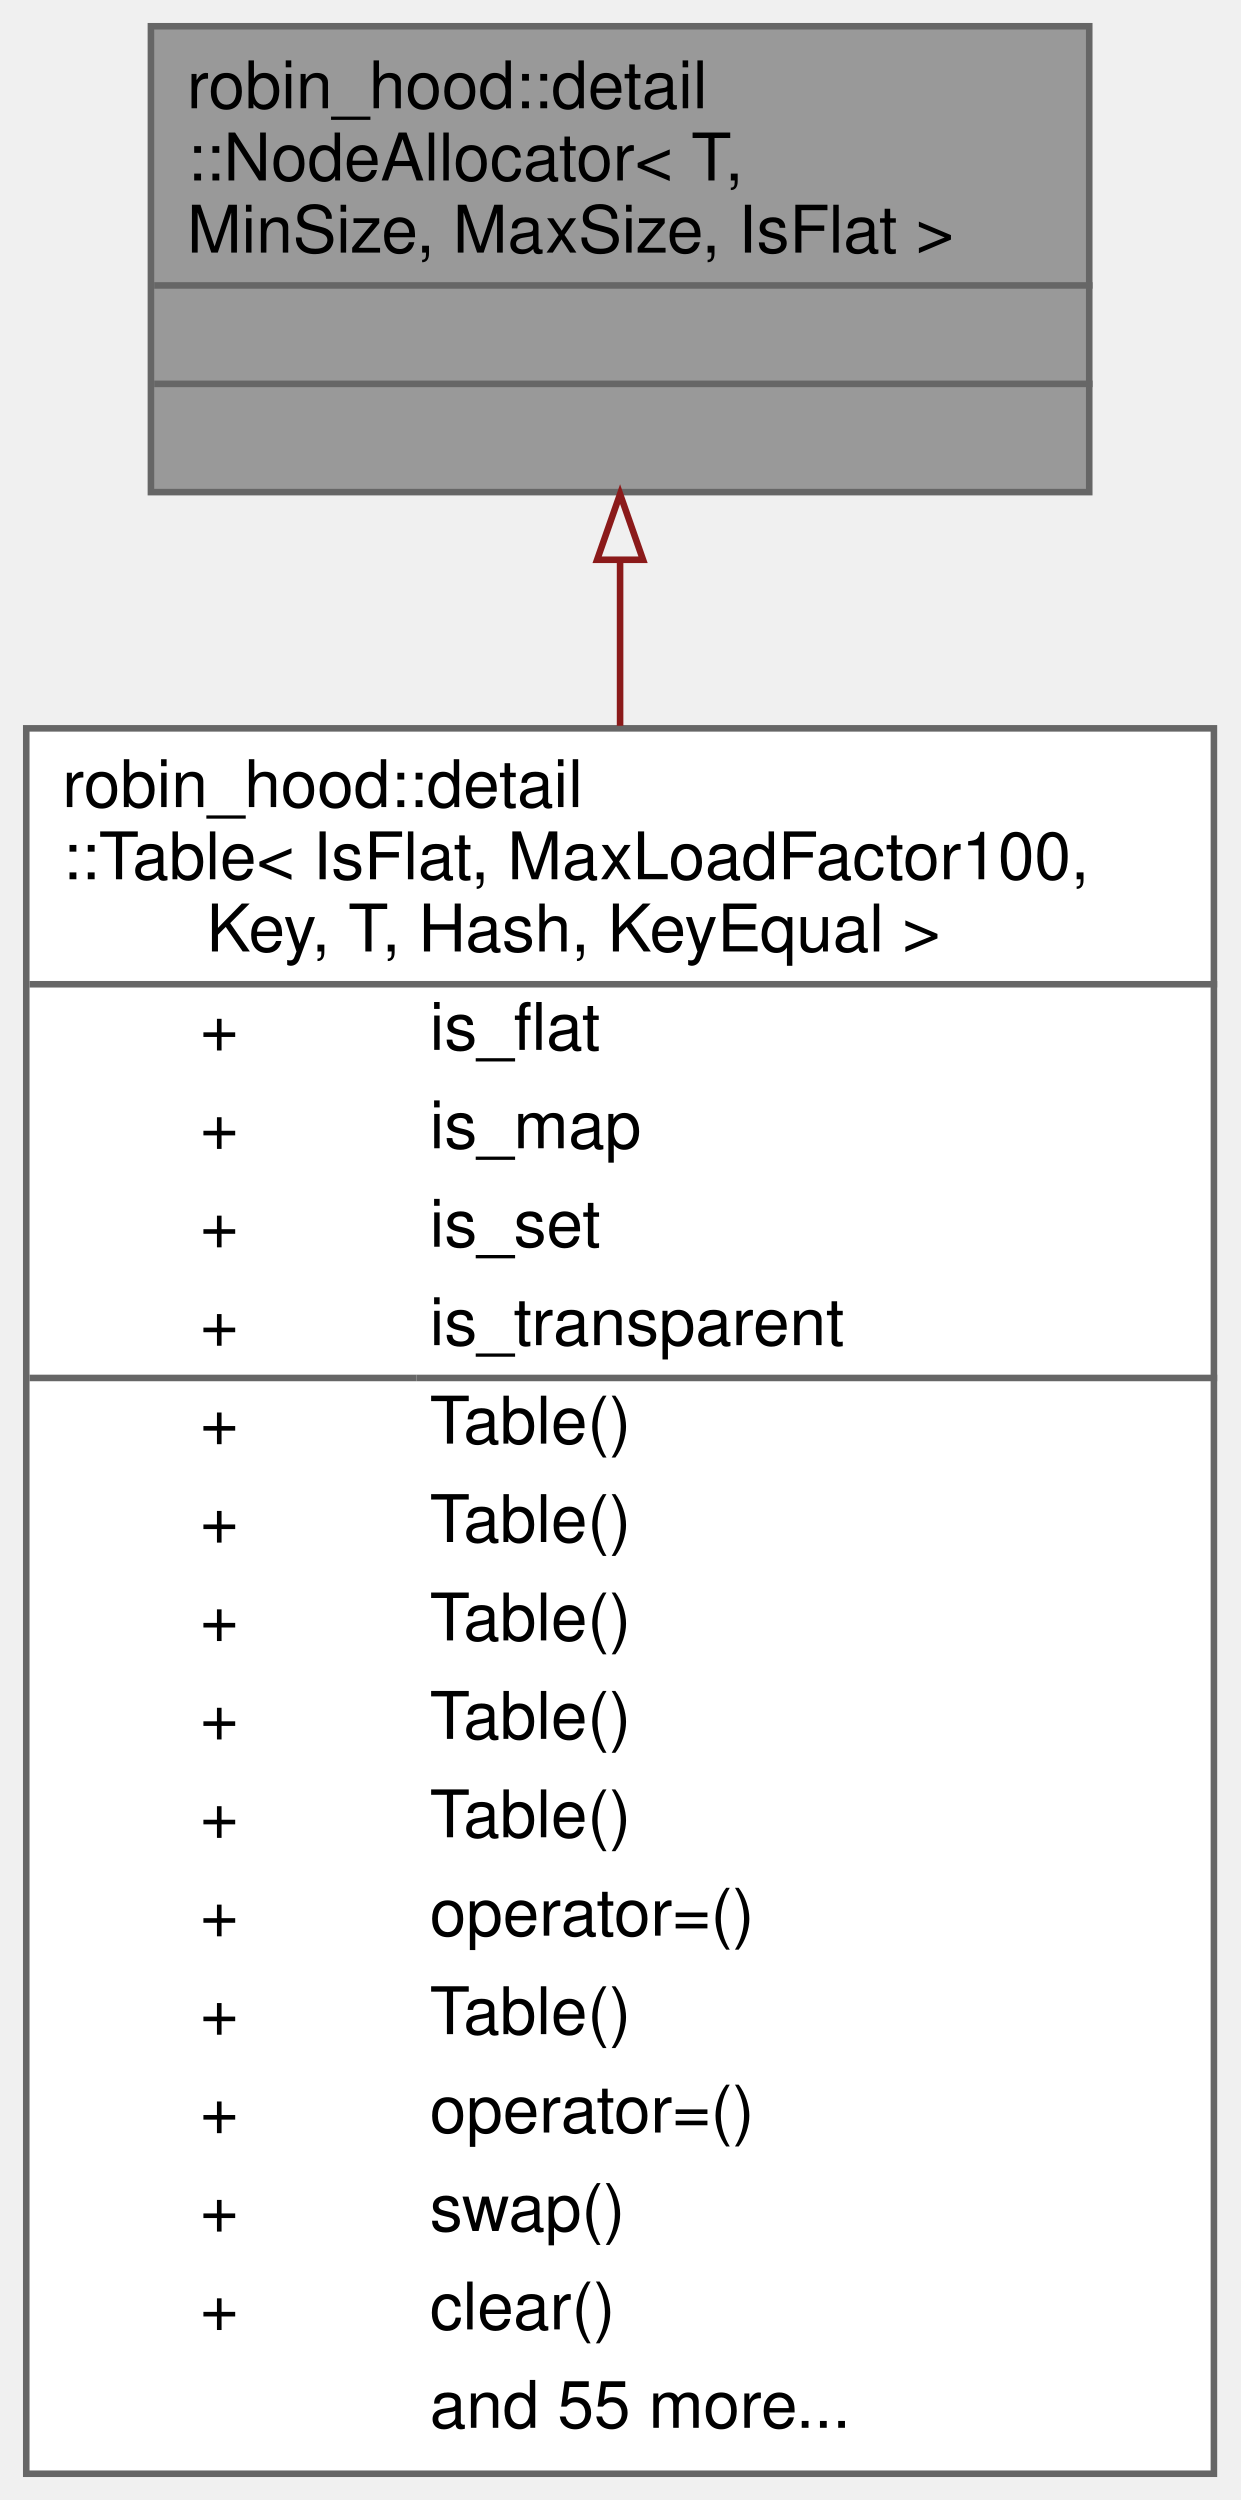
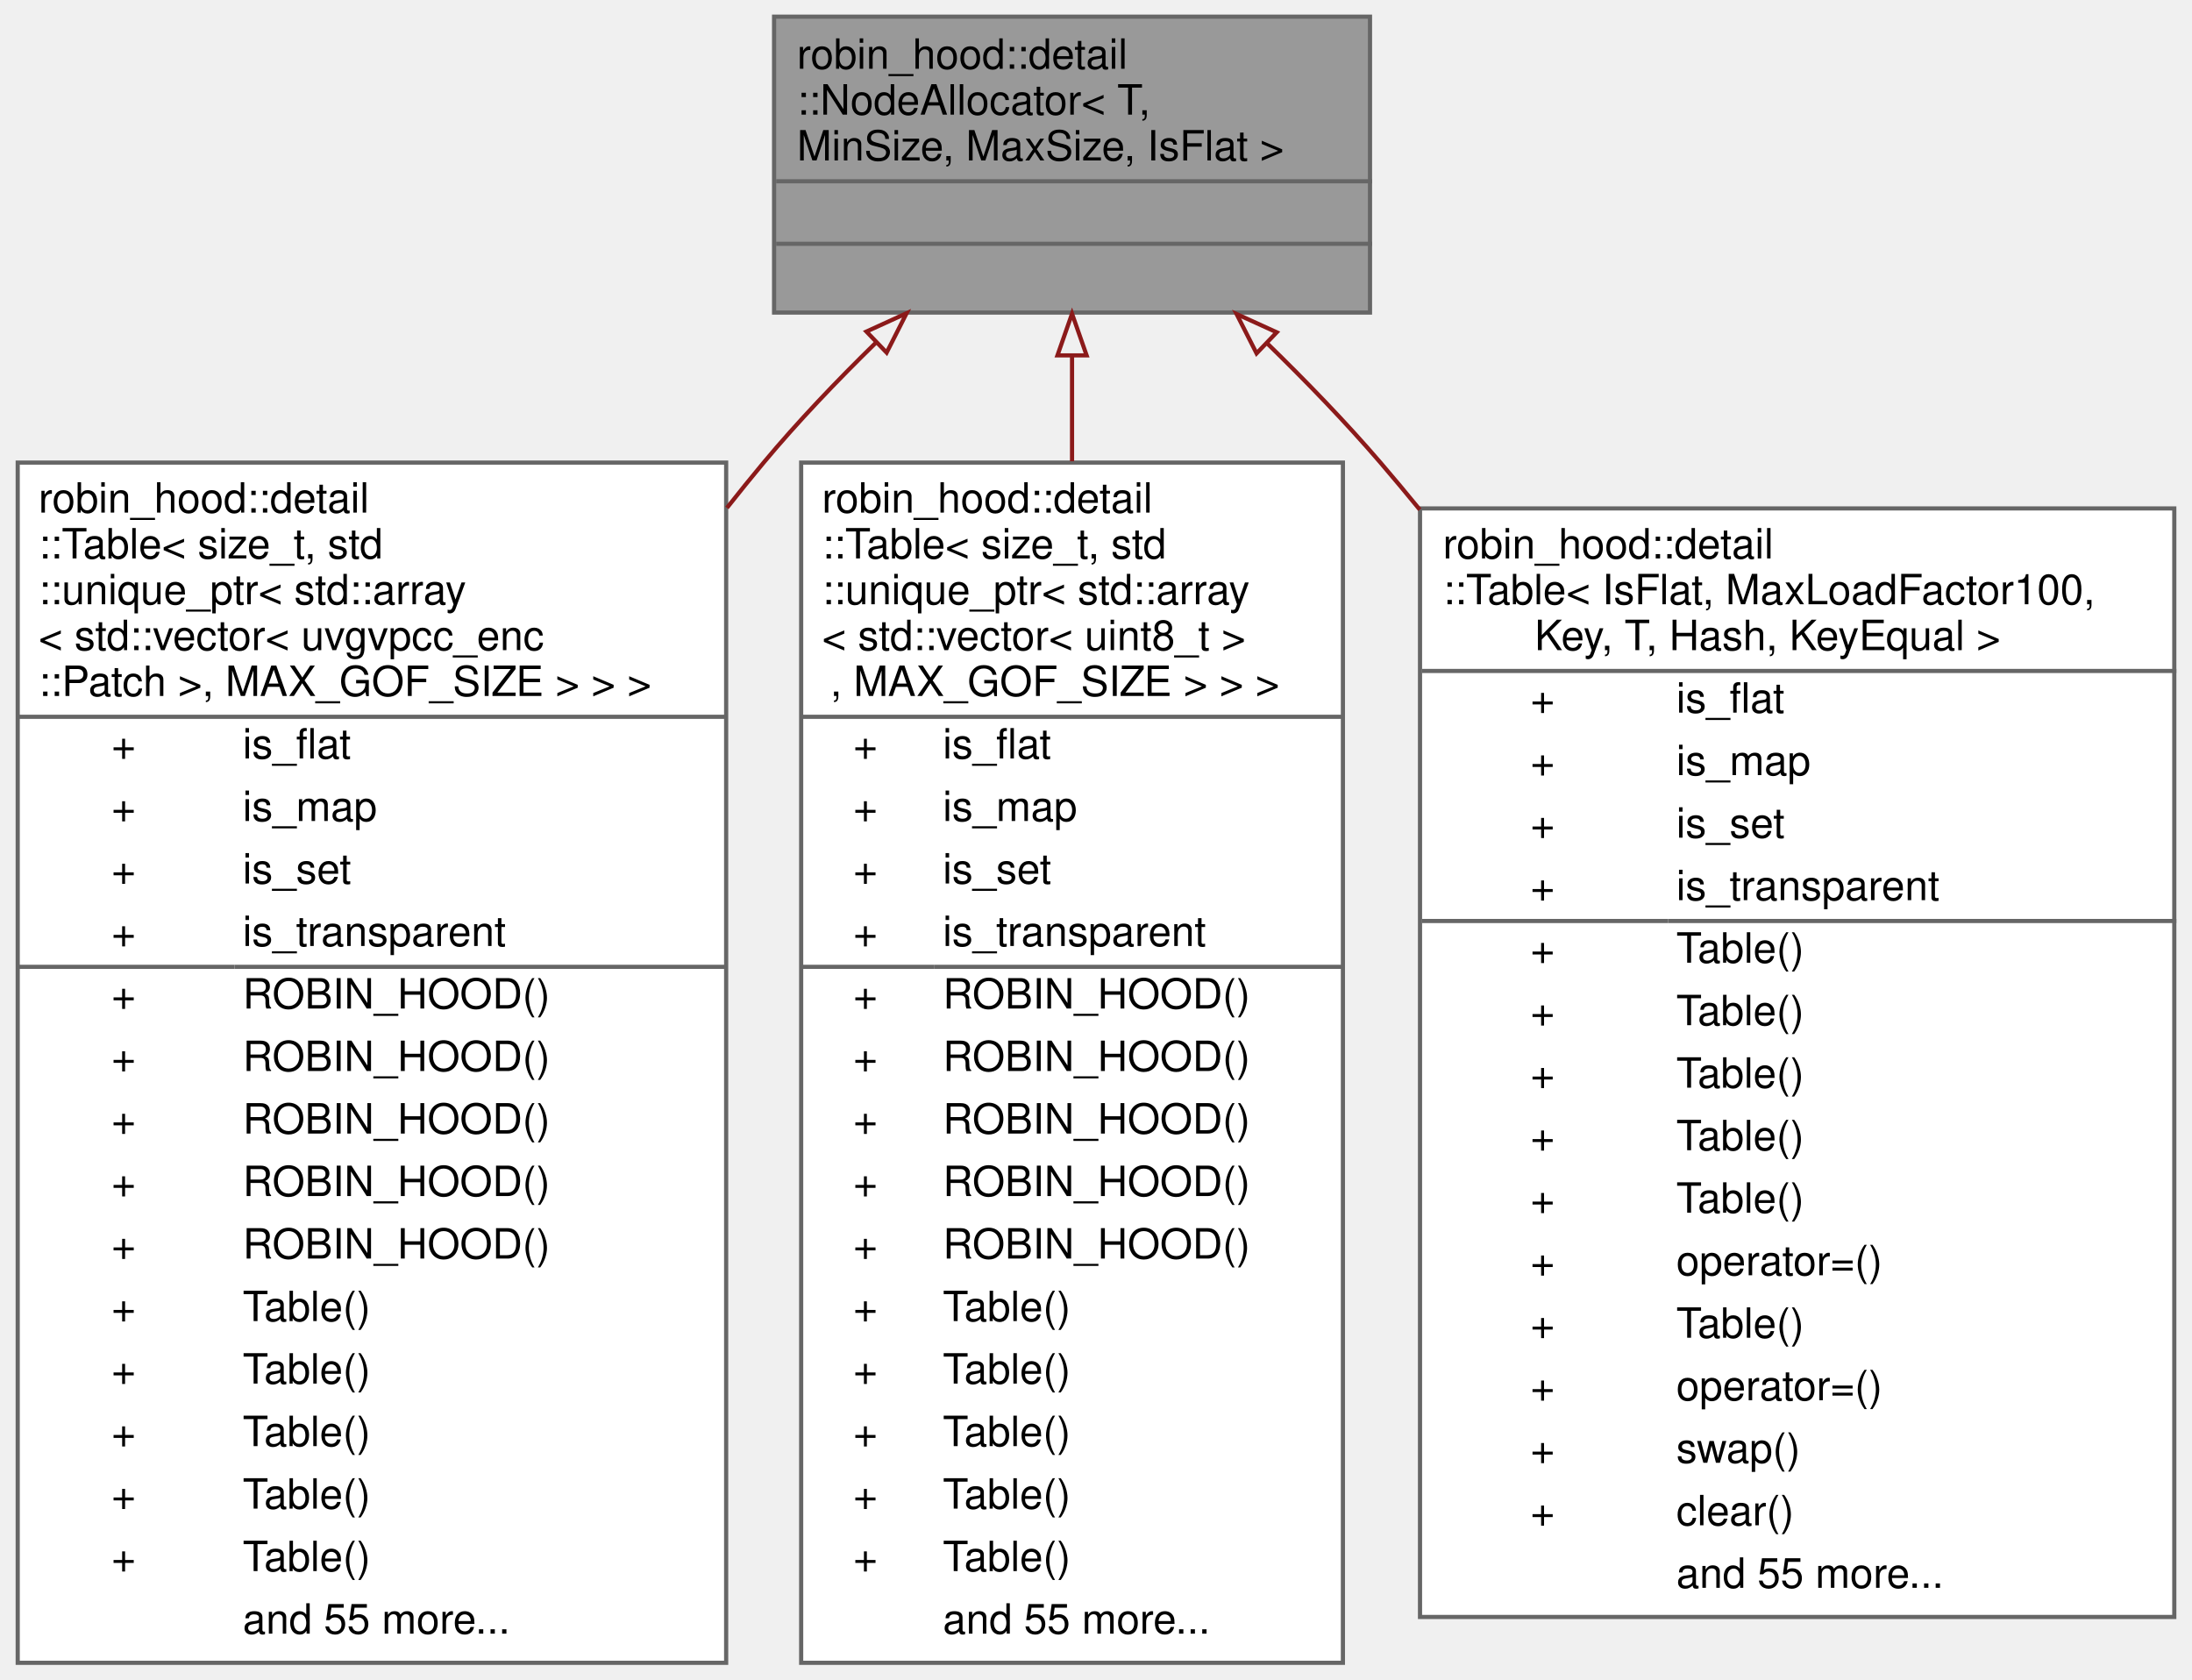
- <svg xmlns="http://www.w3.org/2000/svg" xmlns:xlink="http://www.w3.org/1999/xlink" width="189pt" height="381pt" viewBox="0.00 0.00 189.00 381.00">
-   <g id="graph0" class="graph" transform="scale(1 1) rotate(0) translate(4 377)">
+ <svg xmlns="http://www.w3.org/2000/svg" xmlns:xlink="http://www.w3.org/1999/xlink" width="526pt" height="403pt" viewBox="0.00 0.00 525.50 403.00">
+   <g id="graph0" class="graph" transform="scale(1 1) rotate(0) translate(4 399)">
    <g id="Node000001" class="node">
      <g id="a_Node000001">
        <a xlink:title=" ">
-           <polygon fill="#999999" stroke="transparent" points="162,-373 19,-373 19,-302 162,-302 162,-373" />
-           <text text-anchor="start" x="24.5" y="-360.5" font-family="Helvetica,sans-Serif" font-size="10.00">robin_hood::detail</text>
-           <text text-anchor="start" x="24.5" y="-349.5" font-family="Helvetica,sans-Serif" font-size="10.00">::NodeAllocator&lt; T,</text>
-           <text text-anchor="start" x="24.5" y="-338.5" font-family="Helvetica,sans-Serif" font-size="10.00"> MinSize, MaxSize, IsFlat &gt;</text>
-           <text text-anchor="start" x="89" y="-323.5" font-family="Helvetica,sans-Serif" font-size="10.00"> </text>
-           <text text-anchor="start" x="89" y="-308.5" font-family="Helvetica,sans-Serif" font-size="10.00"> </text>
-           <polygon fill="#666666" stroke="#666666" points="19.5,-333.5 19.5,-333.5 162.5,-333.5 162.5,-333.5 19.5,-333.5" />
-           <polygon fill="#666666" stroke="#666666" points="19.5,-318.5 19.5,-318.5 162.5,-318.5 162.5,-318.5 19.5,-318.5" />
-           <polygon fill="none" stroke="#666666" points="19,-302 19,-373 162,-373 162,-302 19,-302" />
+           <polygon fill="#999999" stroke="transparent" points="324.5,-395 181.5,-395 181.5,-324 324.5,-324 324.5,-395" />
+           <text text-anchor="start" x="187" y="-382.5" font-family="Helvetica,sans-Serif" font-size="10.00">robin_hood::detail</text>
+           <text text-anchor="start" x="187" y="-371.5" font-family="Helvetica,sans-Serif" font-size="10.00">::NodeAllocator&lt; T,</text>
+           <text text-anchor="start" x="187" y="-360.5" font-family="Helvetica,sans-Serif" font-size="10.00"> MinSize, MaxSize, IsFlat &gt;</text>
+           <text text-anchor="start" x="251.5" y="-345.5" font-family="Helvetica,sans-Serif" font-size="10.00"> </text>
+           <text text-anchor="start" x="251.5" y="-330.5" font-family="Helvetica,sans-Serif" font-size="10.00"> </text>
+           <polygon fill="#666666" stroke="#666666" points="182,-355.5 182,-355.5 325,-355.5 325,-355.5 182,-355.5" />
+           <polygon fill="#666666" stroke="#666666" points="182,-340.5 182,-340.5 325,-340.5 325,-340.5 182,-340.5" />
+           <polygon fill="none" stroke="#666666" points="181.5,-324 181.5,-395 324.5,-395 324.5,-324 181.5,-324" />
        </a>
      </g>
    </g>
    <g id="Node000002" class="node">
      <g id="a_Node000002">
        <a xlink:href="classrobin__hood_1_1detail_1_1Table.html" target="_top" xlink:title=" ">
-           <polygon fill="white" stroke="transparent" points="181,-266 0,-266 0,0 181,0 181,-266" />
-           <text text-anchor="start" x="5.5" y="-254" font-family="Helvetica,sans-Serif" font-size="10.00">robin_hood::detail</text>
-           <text text-anchor="start" x="5.5" y="-243" font-family="Helvetica,sans-Serif" font-size="10.00">::Table&lt; IsFlat, MaxLoadFactor100,</text>
-           <text text-anchor="start" x="27.5" y="-232" font-family="Helvetica,sans-Serif" font-size="10.00"> Key, T, Hash, KeyEqual &gt;</text>
-           <text text-anchor="start" x="26.5" y="-217" font-family="Helvetica,sans-Serif" font-size="10.00">+</text>
-           <text text-anchor="start" x="61.5" y="-217" font-family="Helvetica,sans-Serif" font-size="10.00">is_flat</text>
-           <text text-anchor="start" x="26.5" y="-202" font-family="Helvetica,sans-Serif" font-size="10.00">+</text>
-           <text text-anchor="start" x="61.5" y="-202" font-family="Helvetica,sans-Serif" font-size="10.00">is_map</text>
-           <text text-anchor="start" x="26.5" y="-187" font-family="Helvetica,sans-Serif" font-size="10.00">+</text>
-           <text text-anchor="start" x="61.5" y="-187" font-family="Helvetica,sans-Serif" font-size="10.00">is_set</text>
-           <text text-anchor="start" x="26.5" y="-172" font-family="Helvetica,sans-Serif" font-size="10.00">+</text>
-           <text text-anchor="start" x="61.5" y="-172" font-family="Helvetica,sans-Serif" font-size="10.00">is_transparent</text>
-           <text text-anchor="start" x="26.5" y="-157" font-family="Helvetica,sans-Serif" font-size="10.00">+</text>
-           <text text-anchor="start" x="61.5" y="-157" font-family="Helvetica,sans-Serif" font-size="10.00">Table()</text>
-           <text text-anchor="start" x="26.5" y="-142" font-family="Helvetica,sans-Serif" font-size="10.00">+</text>
-           <text text-anchor="start" x="61.5" y="-142" font-family="Helvetica,sans-Serif" font-size="10.00">Table()</text>
-           <text text-anchor="start" x="26.5" y="-127" font-family="Helvetica,sans-Serif" font-size="10.00">+</text>
-           <text text-anchor="start" x="61.5" y="-127" font-family="Helvetica,sans-Serif" font-size="10.00">Table()</text>
-           <text text-anchor="start" x="26.5" y="-112" font-family="Helvetica,sans-Serif" font-size="10.00">+</text>
-           <text text-anchor="start" x="61.5" y="-112" font-family="Helvetica,sans-Serif" font-size="10.00">Table()</text>
-           <text text-anchor="start" x="26.5" y="-97" font-family="Helvetica,sans-Serif" font-size="10.00">+</text>
-           <text text-anchor="start" x="61.5" y="-97" font-family="Helvetica,sans-Serif" font-size="10.00">Table()</text>
-           <text text-anchor="start" x="26.5" y="-82" font-family="Helvetica,sans-Serif" font-size="10.00">+</text>
-           <text text-anchor="start" x="61.5" y="-82" font-family="Helvetica,sans-Serif" font-size="10.00">operator=()</text>
-           <text text-anchor="start" x="26.5" y="-67" font-family="Helvetica,sans-Serif" font-size="10.00">+</text>
-           <text text-anchor="start" x="61.5" y="-67" font-family="Helvetica,sans-Serif" font-size="10.00">Table()</text>
-           <text text-anchor="start" x="26.5" y="-52" font-family="Helvetica,sans-Serif" font-size="10.00">+</text>
-           <text text-anchor="start" x="61.5" y="-52" font-family="Helvetica,sans-Serif" font-size="10.00">operator=()</text>
-           <text text-anchor="start" x="26.5" y="-37" font-family="Helvetica,sans-Serif" font-size="10.00">+</text>
-           <text text-anchor="start" x="61.5" y="-37" font-family="Helvetica,sans-Serif" font-size="10.00">swap()</text>
-           <text text-anchor="start" x="26.5" y="-22" font-family="Helvetica,sans-Serif" font-size="10.00">+</text>
-           <text text-anchor="start" x="61.5" y="-22" font-family="Helvetica,sans-Serif" font-size="10.00">clear()</text>
-           <text text-anchor="start" x="61.5" y="-7" font-family="Helvetica,sans-Serif" font-size="10.00">and 55 more...</text>
-           <polygon fill="#666666" stroke="#666666" points="0.5,-227 0.5,-227 181.5,-227 181.5,-227 0.5,-227" />
-           <polygon fill="#666666" stroke="#666666" points="0.5,-167 0.5,-167 59.5,-167 59.5,-167 0.5,-167" />
-           <polygon fill="#666666" stroke="#666666" points="59.5,-167 59.5,-167 181.5,-167 181.5,-167 59.5,-167" />
-           <polygon fill="none" stroke="#666666" points="0,0 0,-266 181,-266 181,0 0,0" />
+           <polygon fill="white" stroke="transparent" points="170,-288 0,-288 0,0 170,0 170,-288" />
+           <text text-anchor="start" x="5" y="-276" font-family="Helvetica,sans-Serif" font-size="10.00">robin_hood::detail</text>
+           <text text-anchor="start" x="5" y="-265" font-family="Helvetica,sans-Serif" font-size="10.00">::Table&lt; size_t, std</text>
+           <text text-anchor="start" x="5" y="-254" font-family="Helvetica,sans-Serif" font-size="10.00">::unique_ptr&lt; std::array</text>
+           <text text-anchor="start" x="5" y="-243" font-family="Helvetica,sans-Serif" font-size="10.00">&lt; std::vector&lt; uvgvpcc_enc</text>
+           <text text-anchor="start" x="5" y="-232" font-family="Helvetica,sans-Serif" font-size="10.00">::Patch &gt;, MAX_GOF_SIZE &gt; &gt; &gt;</text>
+           <text text-anchor="start" x="22.5" y="-217" font-family="Helvetica,sans-Serif" font-size="10.00">+</text>
+           <text text-anchor="start" x="54" y="-217" font-family="Helvetica,sans-Serif" font-size="10.00">is_flat</text>
+           <text text-anchor="start" x="22.5" y="-202" font-family="Helvetica,sans-Serif" font-size="10.00">+</text>
+           <text text-anchor="start" x="54" y="-202" font-family="Helvetica,sans-Serif" font-size="10.00">is_map</text>
+           <text text-anchor="start" x="22.5" y="-187" font-family="Helvetica,sans-Serif" font-size="10.00">+</text>
+           <text text-anchor="start" x="54" y="-187" font-family="Helvetica,sans-Serif" font-size="10.00">is_set</text>
+           <text text-anchor="start" x="22.5" y="-172" font-family="Helvetica,sans-Serif" font-size="10.00">+</text>
+           <text text-anchor="start" x="54" y="-172" font-family="Helvetica,sans-Serif" font-size="10.00">is_transparent</text>
+           <text text-anchor="start" x="22.5" y="-157" font-family="Helvetica,sans-Serif" font-size="10.00">+</text>
+           <text text-anchor="start" x="54" y="-157" font-family="Helvetica,sans-Serif" font-size="10.00">ROBIN_HOOD()</text>
+           <text text-anchor="start" x="22.5" y="-142" font-family="Helvetica,sans-Serif" font-size="10.00">+</text>
+           <text text-anchor="start" x="54" y="-142" font-family="Helvetica,sans-Serif" font-size="10.00">ROBIN_HOOD()</text>
+           <text text-anchor="start" x="22.5" y="-127" font-family="Helvetica,sans-Serif" font-size="10.00">+</text>
+           <text text-anchor="start" x="54" y="-127" font-family="Helvetica,sans-Serif" font-size="10.00">ROBIN_HOOD()</text>
+           <text text-anchor="start" x="22.5" y="-112" font-family="Helvetica,sans-Serif" font-size="10.00">+</text>
+           <text text-anchor="start" x="54" y="-112" font-family="Helvetica,sans-Serif" font-size="10.00">ROBIN_HOOD()</text>
+           <text text-anchor="start" x="22.5" y="-97" font-family="Helvetica,sans-Serif" font-size="10.00">+</text>
+           <text text-anchor="start" x="54" y="-97" font-family="Helvetica,sans-Serif" font-size="10.00">ROBIN_HOOD()</text>
+           <text text-anchor="start" x="22.5" y="-82" font-family="Helvetica,sans-Serif" font-size="10.00">+</text>
+           <text text-anchor="start" x="54" y="-82" font-family="Helvetica,sans-Serif" font-size="10.00">Table()</text>
+           <text text-anchor="start" x="22.5" y="-67" font-family="Helvetica,sans-Serif" font-size="10.00">+</text>
+           <text text-anchor="start" x="54" y="-67" font-family="Helvetica,sans-Serif" font-size="10.00">Table()</text>
+           <text text-anchor="start" x="22.5" y="-52" font-family="Helvetica,sans-Serif" font-size="10.00">+</text>
+           <text text-anchor="start" x="54" y="-52" font-family="Helvetica,sans-Serif" font-size="10.00">Table()</text>
+           <text text-anchor="start" x="22.5" y="-37" font-family="Helvetica,sans-Serif" font-size="10.00">+</text>
+           <text text-anchor="start" x="54" y="-37" font-family="Helvetica,sans-Serif" font-size="10.00">Table()</text>
+           <text text-anchor="start" x="22.5" y="-22" font-family="Helvetica,sans-Serif" font-size="10.00">+</text>
+           <text text-anchor="start" x="54" y="-22" font-family="Helvetica,sans-Serif" font-size="10.00">Table()</text>
+           <text text-anchor="start" x="54" y="-7" font-family="Helvetica,sans-Serif" font-size="10.00">and 55 more...</text>
+           <polygon fill="#666666" stroke="#666666" points="0,-227 0,-227 170,-227 170,-227 0,-227" />
+           <polygon fill="#666666" stroke="#666666" points="0,-167 0,-167 52,-167 52,-167 0,-167" />
+           <polygon fill="#666666" stroke="#666666" points="52,-167 52,-167 170,-167 170,-167 52,-167" />
+           <polygon fill="none" stroke="#666666" points="0,0 0,-288 170,-288 170,0 0,0" />
        </a>
      </g>
    </g>
    <g id="edge1_Node000001_Node000002" class="edge">
      <g id="a_edge1_Node000001_Node000002">
        <a xlink:title=" ">
-           <path fill="none" stroke="#8b1a1a" d="M90.5,-291.47C90.5,-283.66 90.5,-275.2 90.5,-266.39" />
-           <polygon fill="none" stroke="#8b1a1a" points="87,-291.69 90.5,-301.69 94,-291.69 87,-291.69" />
+           <path fill="none" stroke="#8b1a1a" d="M205.88,-316.72C196.57,-307.62 187.16,-297.78 179,-288 176.05,-284.46 173.11,-280.83 170.19,-277.13" />
+           <polygon fill="none" stroke="#8b1a1a" points="203.66,-319.44 213.3,-323.84 208.51,-314.39 203.66,-319.44" />
+         </a>
+       </g>
+     </g>
+     <g id="Node000003" class="node">
+       <g id="a_Node000003">
+         <a xlink:href="classrobin__hood_1_1detail_1_1Table.html" target="_top" xlink:title=" ">
+           <polygon fill="white" stroke="transparent" points="318,-288 188,-288 188,0 318,0 318,-288" />
+           <text text-anchor="start" x="193" y="-276" font-family="Helvetica,sans-Serif" font-size="10.00">robin_hood::detail</text>
+           <text text-anchor="start" x="193" y="-265" font-family="Helvetica,sans-Serif" font-size="10.00">::Table&lt; size_t, std</text>
+           <text text-anchor="start" x="193" y="-254" font-family="Helvetica,sans-Serif" font-size="10.00">::unique_ptr&lt; std::array</text>
+           <text text-anchor="start" x="193" y="-243" font-family="Helvetica,sans-Serif" font-size="10.00">&lt; std::vector&lt; uint8_t &gt;</text>
+           <text text-anchor="start" x="195" y="-232" font-family="Helvetica,sans-Serif" font-size="10.00">, MAX_GOF_SIZE &gt; &gt; &gt;</text>
+           <text text-anchor="start" x="200.5" y="-217" font-family="Helvetica,sans-Serif" font-size="10.00">+</text>
+           <text text-anchor="start" x="222" y="-217" font-family="Helvetica,sans-Serif" font-size="10.00">is_flat</text>
+           <text text-anchor="start" x="200.5" y="-202" font-family="Helvetica,sans-Serif" font-size="10.00">+</text>
+           <text text-anchor="start" x="222" y="-202" font-family="Helvetica,sans-Serif" font-size="10.00">is_map</text>
+           <text text-anchor="start" x="200.5" y="-187" font-family="Helvetica,sans-Serif" font-size="10.00">+</text>
+           <text text-anchor="start" x="222" y="-187" font-family="Helvetica,sans-Serif" font-size="10.00">is_set</text>
+           <text text-anchor="start" x="200.5" y="-172" font-family="Helvetica,sans-Serif" font-size="10.00">+</text>
+           <text text-anchor="start" x="222" y="-172" font-family="Helvetica,sans-Serif" font-size="10.00">is_transparent</text>
+           <text text-anchor="start" x="200.5" y="-157" font-family="Helvetica,sans-Serif" font-size="10.00">+</text>
+           <text text-anchor="start" x="222" y="-157" font-family="Helvetica,sans-Serif" font-size="10.00">ROBIN_HOOD()</text>
+           <text text-anchor="start" x="200.5" y="-142" font-family="Helvetica,sans-Serif" font-size="10.00">+</text>
+           <text text-anchor="start" x="222" y="-142" font-family="Helvetica,sans-Serif" font-size="10.00">ROBIN_HOOD()</text>
+           <text text-anchor="start" x="200.5" y="-127" font-family="Helvetica,sans-Serif" font-size="10.00">+</text>
+           <text text-anchor="start" x="222" y="-127" font-family="Helvetica,sans-Serif" font-size="10.00">ROBIN_HOOD()</text>
+           <text text-anchor="start" x="200.5" y="-112" font-family="Helvetica,sans-Serif" font-size="10.00">+</text>
+           <text text-anchor="start" x="222" y="-112" font-family="Helvetica,sans-Serif" font-size="10.00">ROBIN_HOOD()</text>
+           <text text-anchor="start" x="200.5" y="-97" font-family="Helvetica,sans-Serif" font-size="10.00">+</text>
+           <text text-anchor="start" x="222" y="-97" font-family="Helvetica,sans-Serif" font-size="10.00">ROBIN_HOOD()</text>
+           <text text-anchor="start" x="200.5" y="-82" font-family="Helvetica,sans-Serif" font-size="10.00">+</text>
+           <text text-anchor="start" x="222" y="-82" font-family="Helvetica,sans-Serif" font-size="10.00">Table()</text>
+           <text text-anchor="start" x="200.5" y="-67" font-family="Helvetica,sans-Serif" font-size="10.00">+</text>
+           <text text-anchor="start" x="222" y="-67" font-family="Helvetica,sans-Serif" font-size="10.00">Table()</text>
+           <text text-anchor="start" x="200.5" y="-52" font-family="Helvetica,sans-Serif" font-size="10.00">+</text>
+           <text text-anchor="start" x="222" y="-52" font-family="Helvetica,sans-Serif" font-size="10.00">Table()</text>
+           <text text-anchor="start" x="200.5" y="-37" font-family="Helvetica,sans-Serif" font-size="10.00">+</text>
+           <text text-anchor="start" x="222" y="-37" font-family="Helvetica,sans-Serif" font-size="10.00">Table()</text>
+           <text text-anchor="start" x="200.5" y="-22" font-family="Helvetica,sans-Serif" font-size="10.00">+</text>
+           <text text-anchor="start" x="222" y="-22" font-family="Helvetica,sans-Serif" font-size="10.00">Table()</text>
+           <text text-anchor="start" x="222" y="-7" font-family="Helvetica,sans-Serif" font-size="10.00">and 55 more...</text>
+           <polygon fill="#666666" stroke="#666666" points="188,-227 188,-227 318,-227 318,-227 188,-227" />
+           <polygon fill="#666666" stroke="#666666" points="188,-167 188,-167 220,-167 220,-167 188,-167" />
+           <polygon fill="#666666" stroke="#666666" points="220,-167 220,-167 318,-167 318,-167 220,-167" />
+           <polygon fill="none" stroke="#666666" points="188,0 188,-288 318,-288 318,0 188,0" />
+         </a>
+       </g>
+     </g>
+     <g id="edge2_Node000001_Node000003" class="edge">
+       <g id="a_edge2_Node000001_Node000003">
+         <a xlink:title=" ">
+           <path fill="none" stroke="#8b1a1a" d="M253,-313.5C253,-305.68 253,-297.18 253,-288.31" />
+           <polygon fill="none" stroke="#8b1a1a" points="249.5,-313.72 253,-323.72 256.5,-313.72 249.5,-313.72" />
+         </a>
+       </g>
+     </g>
+     <g id="Node000004" class="node">
+       <g id="a_Node000004">
+         <a xlink:href="classrobin__hood_1_1detail_1_1Table.html" target="_top" xlink:title=" ">
+           <polygon fill="white" stroke="transparent" points="517.5,-277 336.5,-277 336.5,-11 517.5,-11 517.5,-277" />
+           <text text-anchor="start" x="342" y="-265" font-family="Helvetica,sans-Serif" font-size="10.00">robin_hood::detail</text>
+           <text text-anchor="start" x="342" y="-254" font-family="Helvetica,sans-Serif" font-size="10.00">::Table&lt; IsFlat, MaxLoadFactor100,</text>
+           <text text-anchor="start" x="364" y="-243" font-family="Helvetica,sans-Serif" font-size="10.00"> Key, T, Hash, KeyEqual &gt;</text>
+           <text text-anchor="start" x="363" y="-228" font-family="Helvetica,sans-Serif" font-size="10.00">+</text>
+           <text text-anchor="start" x="398" y="-228" font-family="Helvetica,sans-Serif" font-size="10.00">is_flat</text>
+           <text text-anchor="start" x="363" y="-213" font-family="Helvetica,sans-Serif" font-size="10.00">+</text>
+           <text text-anchor="start" x="398" y="-213" font-family="Helvetica,sans-Serif" font-size="10.00">is_map</text>
+           <text text-anchor="start" x="363" y="-198" font-family="Helvetica,sans-Serif" font-size="10.00">+</text>
+           <text text-anchor="start" x="398" y="-198" font-family="Helvetica,sans-Serif" font-size="10.00">is_set</text>
+           <text text-anchor="start" x="363" y="-183" font-family="Helvetica,sans-Serif" font-size="10.00">+</text>
+           <text text-anchor="start" x="398" y="-183" font-family="Helvetica,sans-Serif" font-size="10.00">is_transparent</text>
+           <text text-anchor="start" x="363" y="-168" font-family="Helvetica,sans-Serif" font-size="10.00">+</text>
+           <text text-anchor="start" x="398" y="-168" font-family="Helvetica,sans-Serif" font-size="10.00">Table()</text>
+           <text text-anchor="start" x="363" y="-153" font-family="Helvetica,sans-Serif" font-size="10.00">+</text>
+           <text text-anchor="start" x="398" y="-153" font-family="Helvetica,sans-Serif" font-size="10.00">Table()</text>
+           <text text-anchor="start" x="363" y="-138" font-family="Helvetica,sans-Serif" font-size="10.00">+</text>
+           <text text-anchor="start" x="398" y="-138" font-family="Helvetica,sans-Serif" font-size="10.00">Table()</text>
+           <text text-anchor="start" x="363" y="-123" font-family="Helvetica,sans-Serif" font-size="10.00">+</text>
+           <text text-anchor="start" x="398" y="-123" font-family="Helvetica,sans-Serif" font-size="10.00">Table()</text>
+           <text text-anchor="start" x="363" y="-108" font-family="Helvetica,sans-Serif" font-size="10.00">+</text>
+           <text text-anchor="start" x="398" y="-108" font-family="Helvetica,sans-Serif" font-size="10.00">Table()</text>
+           <text text-anchor="start" x="363" y="-93" font-family="Helvetica,sans-Serif" font-size="10.00">+</text>
+           <text text-anchor="start" x="398" y="-93" font-family="Helvetica,sans-Serif" font-size="10.00">operator=()</text>
+           <text text-anchor="start" x="363" y="-78" font-family="Helvetica,sans-Serif" font-size="10.00">+</text>
+           <text text-anchor="start" x="398" y="-78" font-family="Helvetica,sans-Serif" font-size="10.00">Table()</text>
+           <text text-anchor="start" x="363" y="-63" font-family="Helvetica,sans-Serif" font-size="10.00">+</text>
+           <text text-anchor="start" x="398" y="-63" font-family="Helvetica,sans-Serif" font-size="10.00">operator=()</text>
+           <text text-anchor="start" x="363" y="-48" font-family="Helvetica,sans-Serif" font-size="10.00">+</text>
+           <text text-anchor="start" x="398" y="-48" font-family="Helvetica,sans-Serif" font-size="10.00">swap()</text>
+           <text text-anchor="start" x="363" y="-33" font-family="Helvetica,sans-Serif" font-size="10.00">+</text>
+           <text text-anchor="start" x="398" y="-33" font-family="Helvetica,sans-Serif" font-size="10.00">clear()</text>
+           <text text-anchor="start" x="398" y="-18" font-family="Helvetica,sans-Serif" font-size="10.00">and 55 more...</text>
+           <polygon fill="#666666" stroke="#666666" points="337,-238 337,-238 518,-238 518,-238 337,-238" />
+           <polygon fill="#666666" stroke="#666666" points="337,-178 337,-178 396,-178 396,-178 337,-178" />
+           <polygon fill="#666666" stroke="#666666" points="396,-178 396,-178 518,-178 518,-178 396,-178" />
+           <polygon fill="none" stroke="#666666" points="336.5,-11 336.5,-277 517.5,-277 517.5,-11 336.5,-11" />
+         </a>
+       </g>
+     </g>
+     <g id="edge3_Node000001_Node000004" class="edge">
+       <g id="a_edge3_Node000001_Node000004">
+         <a xlink:title=" ">
+           <path fill="none" stroke="#8b1a1a" d="M299.9,-316.54C309.23,-307.45 318.7,-297.66 327,-288 330.16,-284.32 333.31,-280.55 336.45,-276.7" />
+           <polygon fill="none" stroke="#8b1a1a" points="297.28,-314.21 292.48,-323.65 302.12,-319.26 297.28,-314.21" />
        </a>
      </g>
    </g>
  </g>
</svg>
